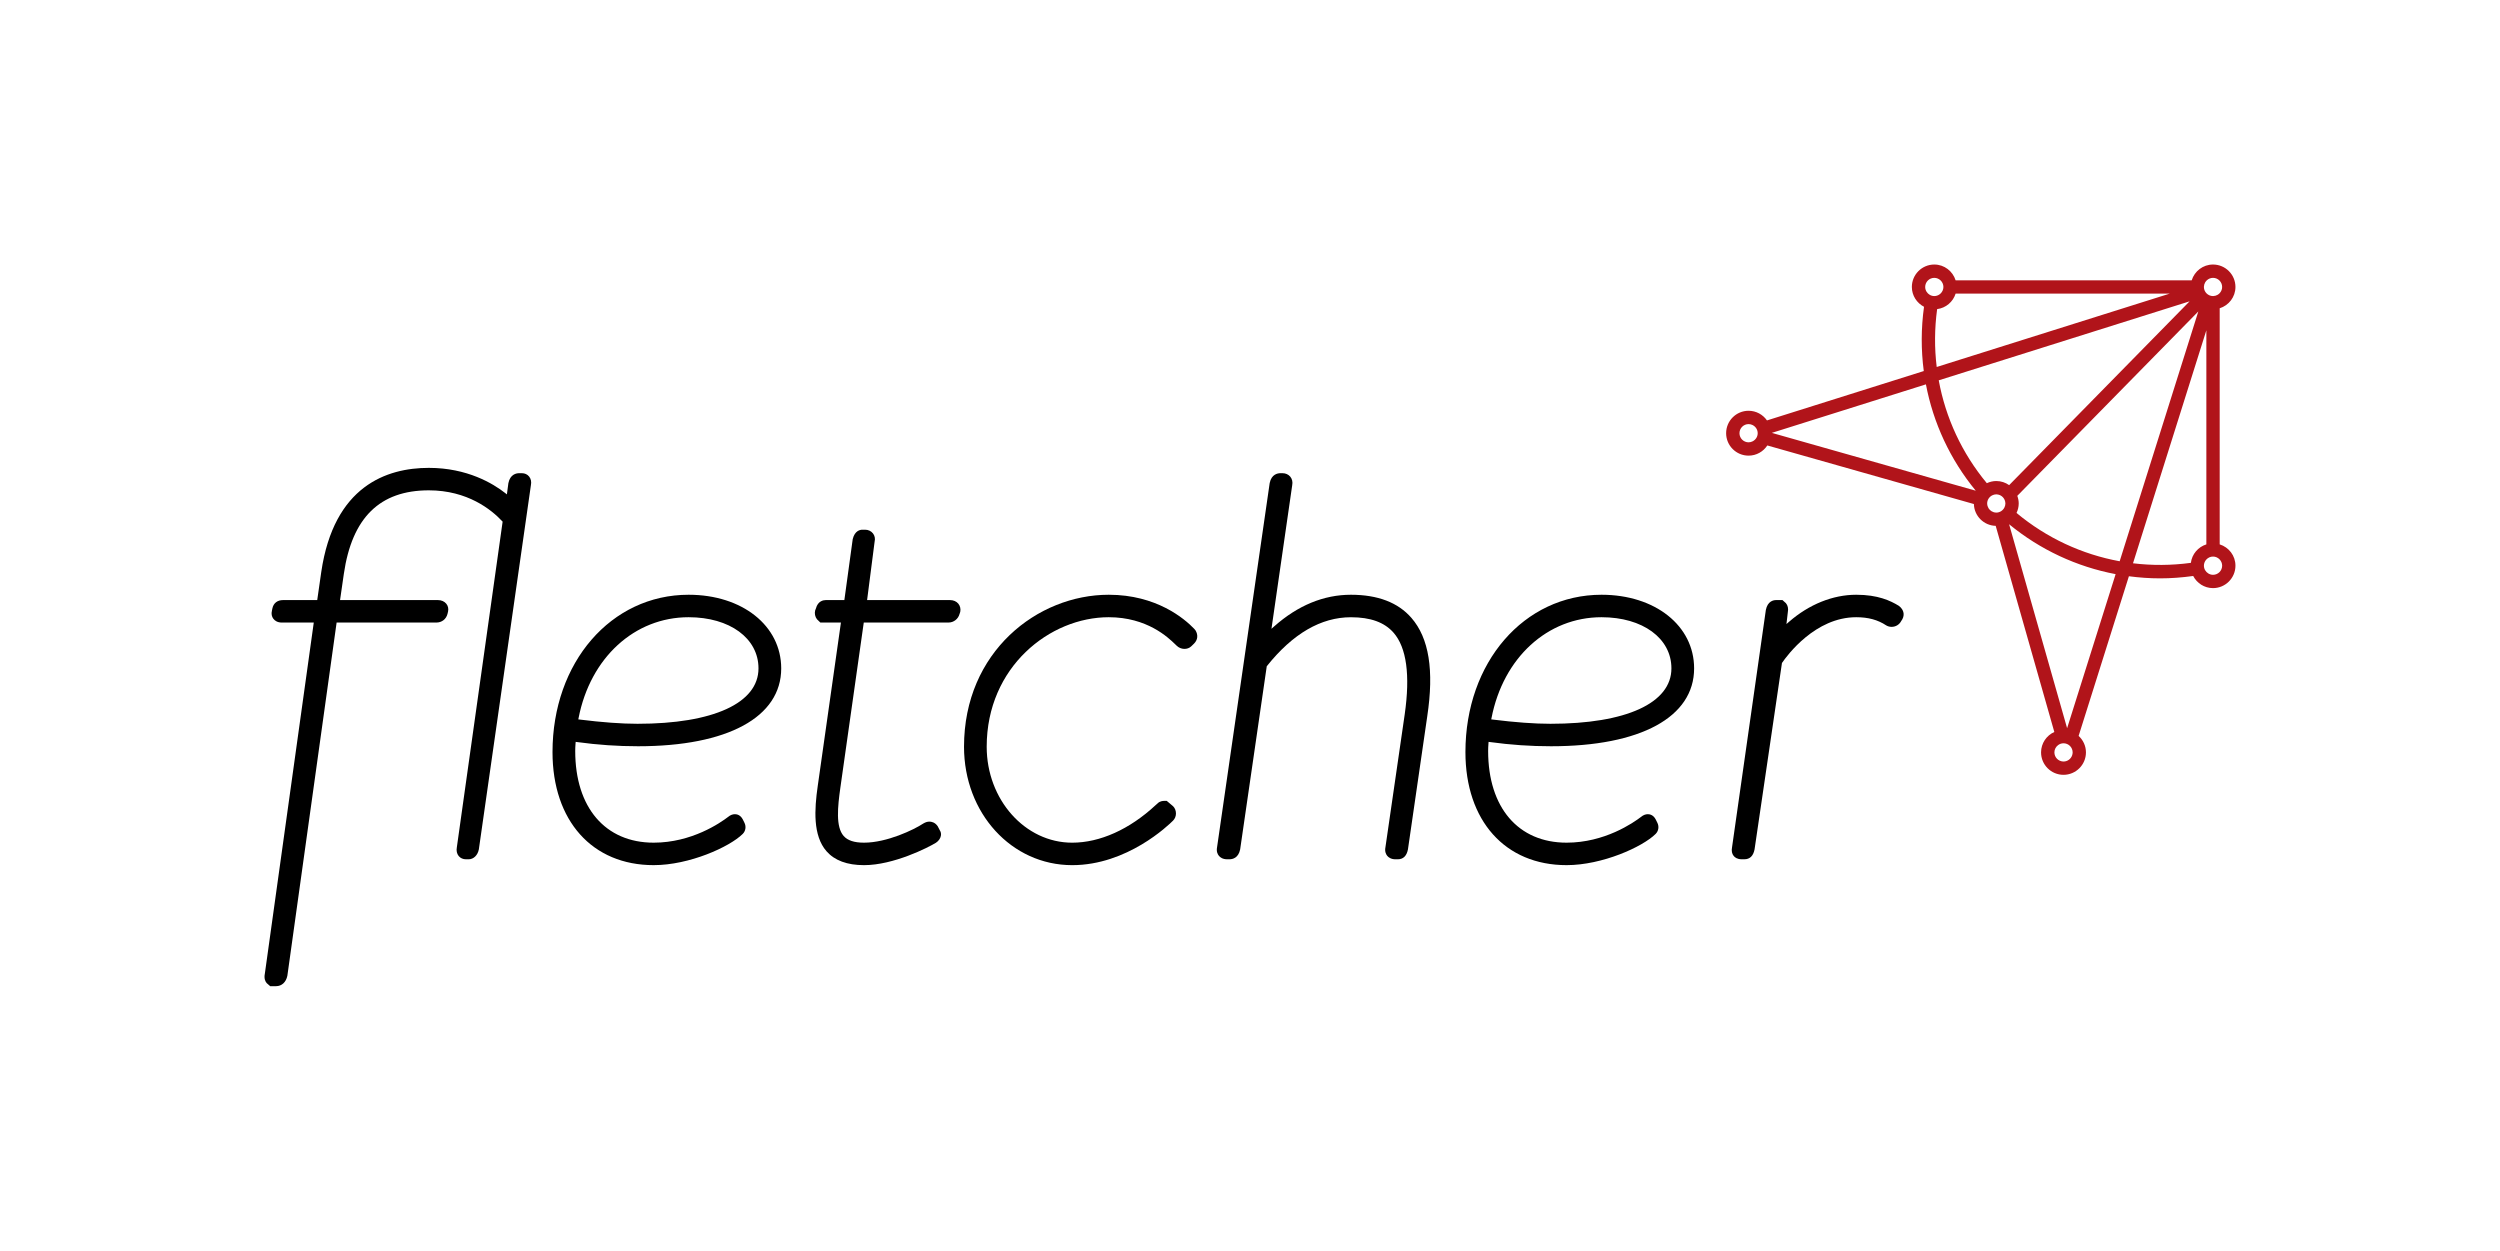
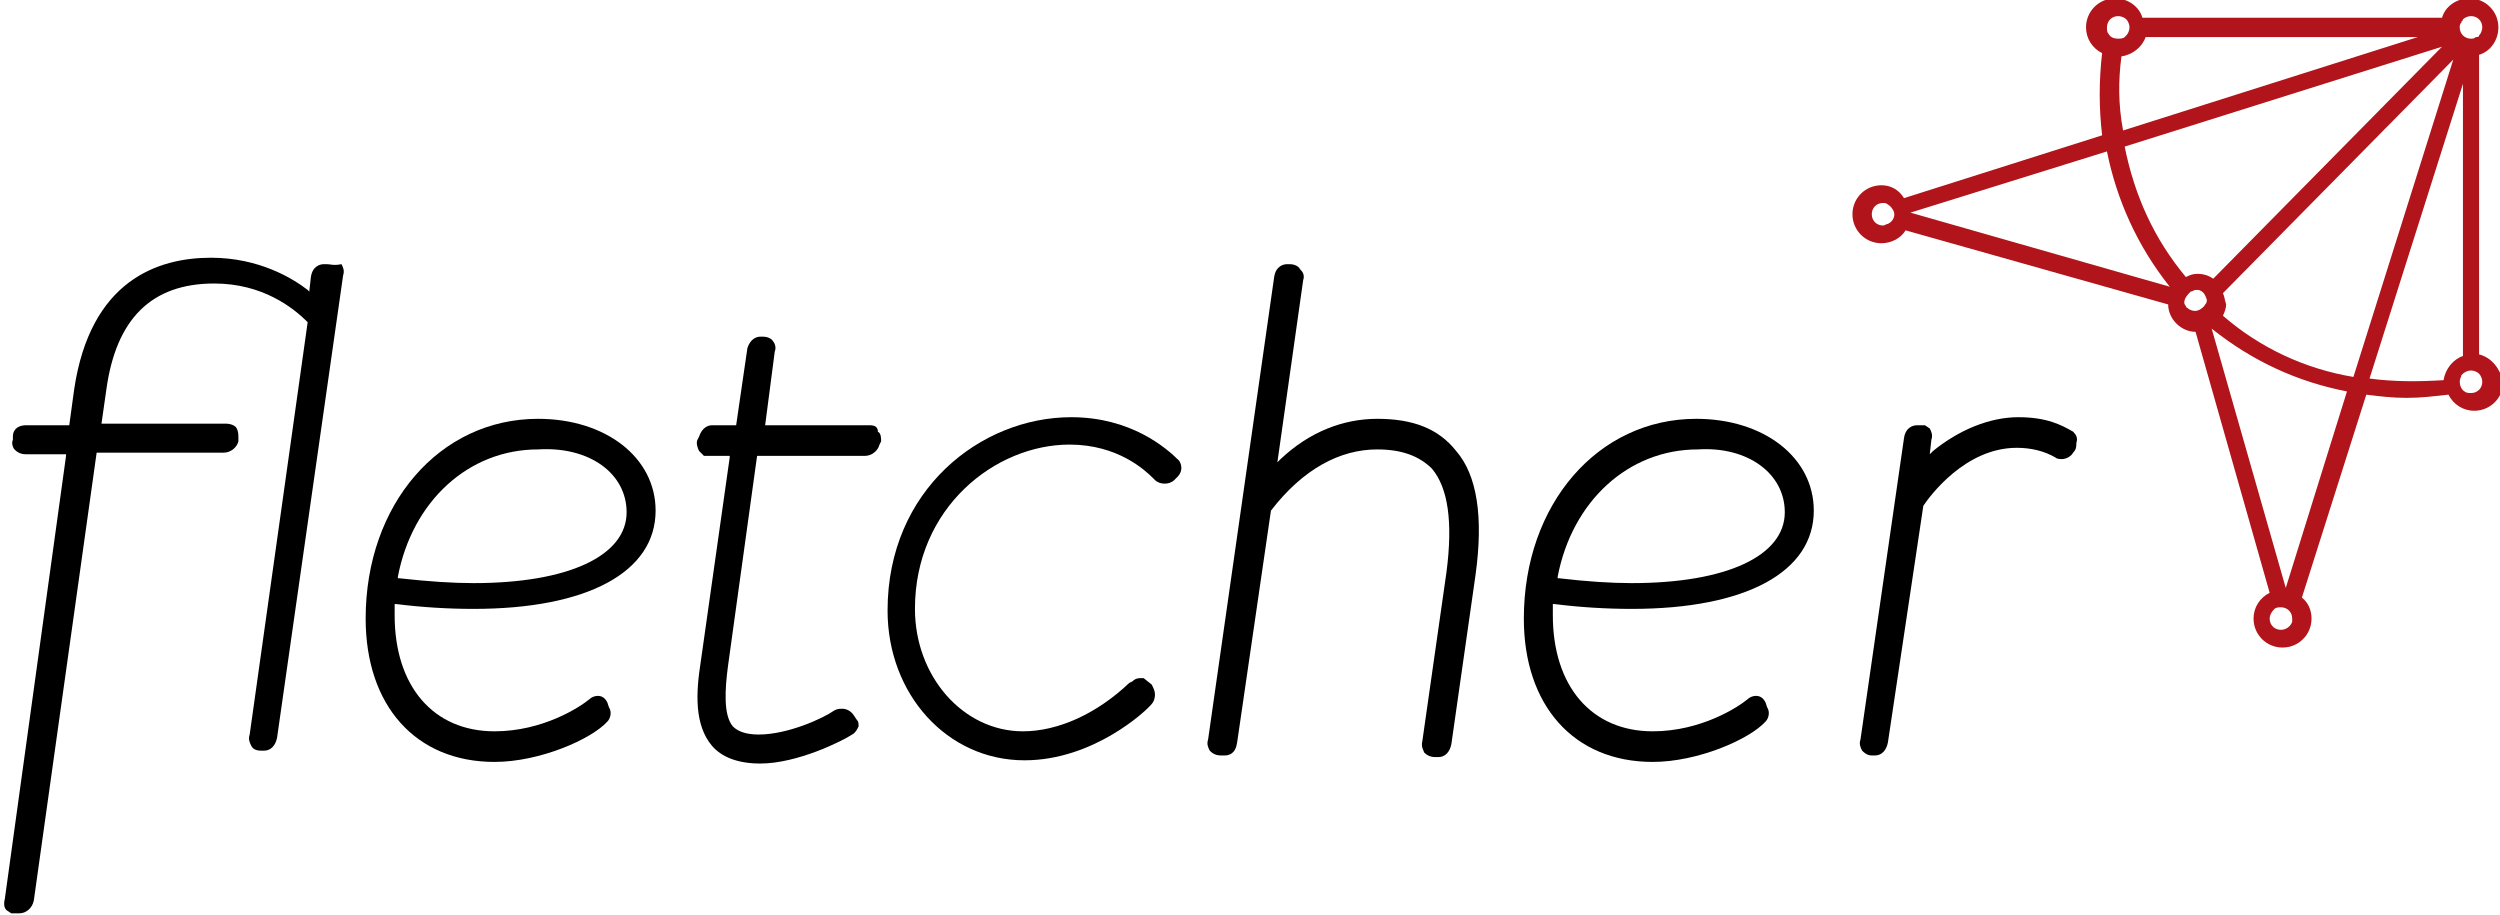
- <svg xmlns="http://www.w3.org/2000/svg" version="1.1" id="Layer_1" x="0px" y="0px" width="196.806px" height="98.459px" viewBox="0 0 196.806 98.459" enable-background="new 0 0 196.806 98.459" xml:space="preserve">
+ <svg xmlns="http://www.w3.org/2000/svg" version="1.1" id="Layer_1" x="0px" y="0px" viewBox="-360.2 252.4 155.2 56.8" style="enable-background:new -360.2 252.4 155.2 56.8;" xml:space="preserve">
+   <style type="text/css">
+ 	.st0{fill:#B1141A;}
+ </style>
  <g>
    <g>
      <g>
        <g>
-           <path d="M41.082,37.251H40.87c-0.209,0-0.707,0.076-0.849,0.782l-0.117,0.887l-0.143-0.113      c-0.942-0.738-2.976-1.975-6.003-1.975c-3.315,0-7.475,1.422-8.468,8.199l-0.317,2.209h-2.689c-0.449,0-0.757,0.241-0.843,0.662      l-0.036,0.18c-0.059,0.242-0.015,0.467,0.123,0.64c0.104,0.132,0.303,0.288,0.669,0.288h2.503l-0.016,0.12L20.85,76.646      c-0.078,0.386,0.034,0.618,0.142,0.745l0.278,0.243h0.462c0.448,0,0.788-0.315,0.89-0.822l3.877-27.803h7.85      c0.43,0,0.774-0.266,0.879-0.68l0.045-0.191c0.048-0.225-0.003-0.444-0.142-0.613c-0.149-0.182-0.386-0.285-0.655-0.285H26.77      l0.298-2.065c0.642-4.424,2.831-6.575,6.69-6.575c3.047,0,4.927,1.522,5.776,2.43l0.034,0.037l-0.007,0.049l-3.597,25.582      c-0.052,0.27,0,0.513,0.146,0.692c0.137,0.164,0.339,0.255,0.568,0.255h0.213c0.388,0,0.711-0.312,0.804-0.776l4.098-28.667      c0.056-0.27,0.005-0.513-0.142-0.691C41.515,37.343,41.312,37.251,41.082,37.251z" />
-           <path d="M54.21,46.82c-6.109,0-10.715,5.324-10.715,12.385c0,5.407,3.126,8.901,7.962,8.901c2.809,0,5.975-1.431,7.011-2.457      c0.231-0.229,0.285-0.582,0.137-0.878l-0.128-0.259c-0.187-0.363-0.471-0.417-0.624-0.417c-0.18,0-0.362,0.071-0.524,0.206      c-0.623,0.479-2.876,2.036-5.87,2.036c-3.81,0-6.176-2.765-6.176-7.216c0-0.186,0.008-0.379,0.026-0.61l0.01-0.11l0.109,0.015      c1.629,0.223,3.199,0.331,4.804,0.331c7.056,0,11.267-2.292,11.267-6.131C61.496,49.257,58.432,46.82,54.21,46.82z       M59.71,52.616c0,2.731-3.56,4.362-9.522,4.362c-1.251,0-2.781-0.112-4.551-0.333l-0.111-0.014l0.022-0.11      c0.923-4.744,4.404-7.932,8.662-7.932C57.449,48.589,59.71,50.245,59.71,52.616z" />
-           <path d="M74.791,47.24H68.26l0.593-4.607c0.057-0.234,0.009-0.464-0.131-0.643c-0.145-0.184-0.37-0.29-0.619-0.29H67.89      c-0.175,0-0.6,0.072-0.762,0.741L66.47,47.24h-1.46c-0.183,0-0.624,0.064-0.78,0.662l-0.059,0.151      c-0.06,0.238-0.008,0.502,0.142,0.695l0.268,0.261h1.618l-0.016,0.12l-1.807,12.734c-0.266,1.851-0.393,3.912,0.69,5.151      c0.635,0.725,1.628,1.093,2.951,1.093c2.331,0,5.062-1.392,5.666-1.766c0.202-0.133,0.343-0.33,0.384-0.537      c0.031-0.157,0.004-0.311-0.079-0.433l-0.172-0.331c-0.213-0.312-0.5-0.36-0.651-0.36c-0.157,0-0.31,0.047-0.482,0.15      c-0.74,0.49-2.862,1.507-4.665,1.507c-0.769,0-1.293-0.172-1.604-0.528c-0.631-0.717-0.474-2.273-0.258-3.805l1.842-12.996      h6.668c0.411,0,0.77-0.28,0.874-0.681l0.053-0.158c0.048-0.233-0.006-0.468-0.152-0.647      C75.288,47.341,75.057,47.24,74.791,47.24z" />
-           <path d="M94.008,49.499c-0.767-0.801-2.974-2.679-6.725-2.679c-5.6,0-11.393,4.476-11.393,11.966      c0,5.227,3.74,9.321,8.514,9.321c4.329,0,7.583-3.147,7.941-3.505c0.148-0.148,0.229-0.348,0.229-0.565      c0-0.221-0.082-0.429-0.227-0.57l-0.497-0.419h-0.216c-0.074,0-0.326,0.014-0.496,0.189l-0.164,0.145      c-2.048,1.905-4.382,2.956-6.571,2.956c-3.71,0-6.728-3.388-6.728-7.552c0-6.298,4.987-10.197,9.606-10.197      c3.025,0,4.685,1.6,5.23,2.127l0.121,0.116c0.322,0.318,0.851,0.336,1.151,0.043L94,50.664c0.289-0.291,0.333-0.678,0.115-1.036      L94.008,49.499z" />
-           <path d="M106.347,46.82c-2.14,0-4.173,0.838-6.04,2.49l-0.214,0.19l1.633-11.303c0.051-0.254-0.004-0.49-0.153-0.673      c-0.146-0.173-0.367-0.273-0.604-0.273h-0.168c-0.209,0-0.707,0.075-0.848,0.776l-4.143,28.672      c-0.065,0.333,0.042,0.549,0.145,0.672c0.103,0.126,0.298,0.274,0.656,0.274h0.168c0.257,0,0.709-0.1,0.848-0.775l2.095-14.421      l0.018-0.022c2.037-2.55,4.256-3.836,6.608-3.836c1.542,0,2.64,0.398,3.356,1.216c1.026,1.173,1.32,3.336,0.878,6.432      l-1.517,10.457c-0.072,0.35,0.057,0.572,0.139,0.674c0.104,0.126,0.302,0.276,0.657,0.276h0.171      c0.431,0,0.702-0.261,0.804-0.775l1.521-10.484c0.545-3.621,0.138-6.155-1.247-7.746      C110.061,47.431,108.458,46.82,106.347,46.82z" />
-           <path d="M126.077,46.82c-6.109,0-10.715,5.324-10.715,12.385c0,5.407,3.126,8.901,7.962,8.901c2.809,0,5.976-1.431,7.011-2.457      c0.231-0.229,0.285-0.582,0.137-0.878l-0.128-0.259c-0.187-0.363-0.471-0.417-0.624-0.417c-0.18,0-0.362,0.071-0.524,0.206      c-0.623,0.479-2.876,2.036-5.87,2.036c-3.81,0-6.176-2.765-6.176-7.216c0-0.186,0.008-0.379,0.026-0.61l0.009-0.11l0.109,0.015      c1.629,0.223,3.2,0.331,4.804,0.331c7.056,0,11.267-2.292,11.267-6.131C133.364,49.257,130.3,46.82,126.077,46.82z       M131.578,52.616c0,2.731-3.56,4.362-9.523,4.362c-1.252,0-2.782-0.112-4.55-0.333l-0.111-0.014l0.022-0.11      c0.923-4.744,4.404-7.932,8.661-7.932C129.316,48.589,131.578,50.245,131.578,52.616z" />
-           <path d="M149.476,47.689c-0.658-0.402-1.642-0.869-3.352-0.869c-1.834,0-3.71,0.756-5.286,2.129l-0.204,0.177l0.108-0.937      c0.055-0.277,0.001-0.524-0.149-0.705l-0.272-0.244h-0.505c-0.195,0-0.666,0.076-0.804,0.777l-2.661,18.681      c-0.056,0.283-0.011,0.513,0.132,0.687c0.098,0.118,0.285,0.259,0.623,0.259h0.213c0.432,0,0.702-0.26,0.803-0.775l2.158-14.677      c0.41-0.602,2.621-3.603,5.845-3.603c0.949,0,1.7,0.205,2.366,0.645c0.124,0.074,0.272,0.114,0.422,0.114      c0.316,0,0.601-0.171,0.746-0.445c0.16-0.213,0.224-0.43,0.194-0.641C149.82,48.045,149.69,47.847,149.476,47.689z" />
+           <path d="M-339.9,268.8h-0.2c-0.2,0-0.7,0.1-0.8,0.8l-0.1,0.9l-0.1-0.1c-0.9-0.7-3-2-6-2c-3.3,0-7.5,1.4-8.5,8.2l-0.3,2.2h-2.7      c-0.4,0-0.8,0.2-0.8,0.7l0,0.2c-0.1,0.2,0,0.5,0.1,0.6c0.1,0.1,0.3,0.3,0.7,0.3h2.5l0,0.1l-3.8,27.5c-0.1,0.4,0,0.6,0.1,0.7      l0.3,0.2h0.5c0.4,0,0.8-0.3,0.9-0.8l3.9-27.8h7.9c0.4,0,0.8-0.3,0.9-0.7l0-0.2c0-0.2,0-0.4-0.1-0.6c-0.1-0.2-0.4-0.3-0.7-0.3      h-7.7l0.3-2.1c0.6-4.4,2.8-6.6,6.7-6.6c3,0,4.9,1.5,5.8,2.4l0,0l0,0l-3.6,25.6c-0.1,0.3,0,0.5,0.1,0.7c0.1,0.2,0.3,0.3,0.6,0.3      h0.2c0.4,0,0.7-0.3,0.8-0.8l4.1-28.7c0.1-0.3,0-0.5-0.1-0.7C-339.5,268.9-339.7,268.8-339.9,268.8z" />
+           <path d="M-326.8,278.4c-6.1,0-10.7,5.3-10.7,12.4c0,5.4,3.1,8.9,8,8.9c2.8,0,6-1.4,7-2.5c0.2-0.2,0.3-0.6,0.1-0.9l-0.1-0.3      c-0.2-0.4-0.5-0.4-0.6-0.4c-0.2,0-0.4,0.1-0.5,0.2c-0.6,0.5-2.9,2-5.9,2c-3.8,0-6.2-2.8-6.2-7.2c0-0.2,0-0.4,0-0.6l0-0.1l0.1,0      c1.6,0.2,3.2,0.3,4.8,0.3c7.1,0,11.3-2.3,11.3-6.1C-319.5,280.8-322.6,278.4-326.8,278.4z M-321.3,284.2c0,2.7-3.6,4.4-9.5,4.4      c-1.3,0-2.8-0.1-4.6-0.3l-0.1,0l0-0.1c0.9-4.7,4.4-7.9,8.7-7.9C-323.6,280.1-321.3,281.8-321.3,284.2z" />
+           <path d="M-306.2,278.8h-6.5l0.6-4.6c0.1-0.2,0-0.5-0.1-0.6c-0.1-0.2-0.4-0.3-0.6-0.3h-0.2c-0.2,0-0.6,0.1-0.8,0.7l-0.7,4.8h-1.5      c-0.2,0-0.6,0.1-0.8,0.7l-0.1,0.2c-0.1,0.2,0,0.5,0.1,0.7l0.3,0.3h1.6l0,0.1l-1.8,12.7c-0.3,1.9-0.4,3.9,0.7,5.2      c0.6,0.7,1.6,1.1,3,1.1c2.3,0,5.1-1.4,5.7-1.8c0.2-0.1,0.3-0.3,0.4-0.5c0-0.2,0-0.3-0.1-0.4l-0.2-0.3c-0.2-0.3-0.5-0.4-0.7-0.4      c-0.2,0-0.3,0-0.5,0.1c-0.7,0.5-2.9,1.5-4.7,1.5c-0.8,0-1.3-0.2-1.6-0.5c-0.6-0.7-0.5-2.3-0.3-3.8l1.8-13h6.7      c0.4,0,0.8-0.3,0.9-0.7l0.1-0.2c0-0.2,0-0.5-0.2-0.6C-305.7,278.9-305.9,278.8-306.2,278.8z" />
+           <path d="M-287,281c-0.8-0.8-3-2.7-6.7-2.7c-5.6,0-11.4,4.5-11.4,12c0,5.2,3.7,9.3,8.5,9.3c4.3,0,7.6-3.1,7.9-3.5      c0.1-0.1,0.2-0.3,0.2-0.6c0-0.2-0.1-0.4-0.2-0.6l-0.5-0.4h-0.2c-0.1,0-0.3,0-0.5,0.2l-0.2,0.1c-2,1.9-4.4,3-6.6,3      c-3.7,0-6.7-3.4-6.7-7.6c0-6.3,5-10.2,9.6-10.2c3,0,4.7,1.6,5.2,2.1l0.1,0.1c0.3,0.3,0.9,0.3,1.2,0l0.2-0.2      c0.3-0.3,0.3-0.7,0.1-1L-287,281z" />
+           <path d="M-274.7,278.4c-2.1,0-4.2,0.8-6,2.5l-0.2,0.2l1.6-11.3c0.1-0.3,0-0.5-0.2-0.7c-0.1-0.2-0.4-0.3-0.6-0.3h-0.2      c-0.2,0-0.7,0.1-0.8,0.8l-4.1,28.7c-0.1,0.3,0,0.5,0.1,0.7c0.1,0.1,0.3,0.3,0.7,0.3h0.2c0.3,0,0.7-0.1,0.8-0.8l2.1-14.4l0,0      c2-2.6,4.3-3.8,6.6-3.8c1.5,0,2.6,0.4,3.4,1.2c1,1.2,1.3,3.3,0.9,6.4l-1.5,10.5c-0.1,0.4,0.1,0.6,0.1,0.7      c0.1,0.1,0.3,0.3,0.7,0.3h0.2c0.4,0,0.7-0.3,0.8-0.8l1.5-10.5c0.5-3.6,0.1-6.2-1.2-7.7C-270.9,279-272.5,278.4-274.7,278.4z" />
+           <path d="M-254.9,278.4c-6.1,0-10.7,5.3-10.7,12.4c0,5.4,3.1,8.9,8,8.9c2.8,0,6-1.4,7-2.5c0.2-0.2,0.3-0.6,0.1-0.9l-0.1-0.3      c-0.2-0.4-0.5-0.4-0.6-0.4c-0.2,0-0.4,0.1-0.5,0.2c-0.6,0.5-2.9,2-5.9,2c-3.8,0-6.2-2.8-6.2-7.2c0-0.2,0-0.4,0-0.6l0-0.1l0.1,0      c1.6,0.2,3.2,0.3,4.8,0.3c7.1,0,11.3-2.3,11.3-6.1C-247.6,280.8-250.7,278.4-254.9,278.4z M-249.4,284.2c0,2.7-3.6,4.4-9.5,4.4      c-1.3,0-2.8-0.1-4.5-0.3l-0.1,0l0-0.1c0.9-4.7,4.4-7.9,8.7-7.9C-251.7,280.1-249.4,281.8-249.4,284.2z" />
+           <path d="M-231.5,279.2c-0.7-0.4-1.6-0.9-3.4-0.9c-1.8,0-3.7,0.8-5.3,2.1l-0.2,0.2l0.1-0.9c0.1-0.3,0-0.5-0.1-0.7l-0.3-0.2h-0.5      c-0.2,0-0.7,0.1-0.8,0.8l-2.7,18.7c-0.1,0.3,0,0.5,0.1,0.7c0.1,0.1,0.3,0.3,0.6,0.3h0.2c0.4,0,0.7-0.3,0.8-0.8l2.2-14.7      c0.4-0.6,2.6-3.6,5.8-3.6c0.9,0,1.7,0.2,2.4,0.6c0.1,0.1,0.3,0.1,0.4,0.1c0.3,0,0.6-0.2,0.7-0.4c0.2-0.2,0.2-0.4,0.2-0.6      C-231.2,279.6-231.3,279.4-231.5,279.2z" />
        </g>
      </g>
    </g>
    <g>
-       <path fill="#B1141A" d="M174.739,42.855V24.268c0.717-0.225,1.241-0.888,1.241-1.678c0-0.974-0.792-1.766-1.766-1.766    c-0.791,0-1.454,0.525-1.678,1.242h-18.586c-0.225-0.717-0.887-1.242-1.678-1.242c-0.974,0-1.766,0.793-1.766,1.766    c0,0.68,0.391,1.266,0.957,1.561c-0.235,1.701-0.238,3.4-0.019,5.059l-12.344,3.887c-0.319-0.458-0.848-0.76-1.448-0.76    c-0.975,0-1.767,0.793-1.767,1.766c0,0.974,0.792,1.766,1.767,1.766c0.618,0,1.16-0.32,1.476-0.802l16.261,4.612    c0.024,0.938,0.78,1.693,1.717,1.717l4.615,16.226c-0.614,0.277-1.044,0.892-1.044,1.608c0,0.974,0.792,1.766,1.767,1.766    c0.975,0,1.767-0.793,1.767-1.766c0-0.514-0.225-0.974-0.577-1.297l3.958-12.569c0.812,0.107,1.633,0.166,2.459,0.166    c0.863,0,1.732-0.067,2.602-0.187c0.295,0.565,0.88,0.955,1.56,0.955c0.975,0,1.767-0.793,1.767-1.766    C175.982,43.742,175.457,43.08,174.739,42.855z M174.215,45.25c-0.138,0-0.265-0.041-0.374-0.108    c-0.205-0.126-0.344-0.351-0.344-0.61c0-0.158,0.053-0.302,0.139-0.421c0.017-0.023,0.035-0.045,0.055-0.066    c0.131-0.141,0.317-0.231,0.524-0.231c0.207,0,0.393,0.09,0.524,0.231c0.119,0.128,0.194,0.298,0.194,0.487    C174.933,44.929,174.611,45.25,174.215,45.25z M173.728,22.066c0.128-0.119,0.299-0.193,0.487-0.193    c0.395,0,0.717,0.322,0.717,0.718c0,0.188-0.074,0.358-0.193,0.486c-0.049,0.053-0.107,0.098-0.17,0.134    c-0.096,0.055-0.204,0.089-0.321,0.094c-0.011,0.001-0.022,0.003-0.034,0.003c-0.396,0-0.718-0.322-0.718-0.718    c0-0.006,0.002-0.012,0.002-0.019c0.003-0.122,0.038-0.236,0.096-0.336C173.63,22.173,173.675,22.116,173.728,22.066z     M158.165,38.191c-0.287-0.202-0.636-0.323-1.013-0.323c-0.267,0-0.517,0.064-0.744,0.17c-1.96-2.362-3.246-5.146-3.786-8.098    l19.749-6.219L158.165,38.191z M156.436,39.65c0-0.005-0.002-0.011-0.002-0.016c0-0.279,0.161-0.518,0.394-0.637    c0.098-0.05,0.206-0.081,0.323-0.081c0.013,0,0.025,0.003,0.038,0.004c0.076,0.004,0.148,0.019,0.216,0.045    c0.26,0.099,0.446,0.343,0.461,0.633c0.001,0.012,0.004,0.024,0.004,0.036c0,0.117-0.031,0.227-0.081,0.325    c-0.119,0.232-0.358,0.394-0.637,0.394c-0.007,0-0.014-0.002-0.022-0.002c-0.128-0.004-0.247-0.042-0.35-0.105    c-0.093-0.057-0.172-0.133-0.231-0.225c-0.003-0.004-0.005-0.01-0.008-0.014C156.478,39.901,156.439,39.78,156.436,39.65z     M158.806,39.034l14.251-14.516l-6.192,19.666c-2.96-0.541-5.753-1.833-8.119-3.803c0.107-0.228,0.172-0.479,0.172-0.747    C158.918,39.422,158.875,39.222,158.806,39.034z M151.555,22.591c0-0.396,0.322-0.718,0.717-0.718    c0.188,0,0.359,0.074,0.487,0.193c0.141,0.131,0.231,0.317,0.231,0.524c0,0.208-0.09,0.393-0.231,0.524    c-0.021,0.02-0.044,0.038-0.067,0.055c-0.118,0.086-0.263,0.138-0.42,0.138c-0.257,0-0.481-0.137-0.608-0.341    C151.597,22.857,151.555,22.729,151.555,22.591z M152.496,24.334c0.691-0.088,1.252-0.572,1.455-1.219h16.853l-18.342,5.775    C152.28,27.394,152.288,25.865,152.496,24.334z M137.653,34.821c-0.396,0-0.718-0.322-0.718-0.717    c0-0.396,0.322-0.718,0.718-0.718c0.11,0,0.213,0.027,0.306,0.071c0.242,0.115,0.411,0.36,0.411,0.646    c0,0.279-0.161,0.518-0.394,0.637C137.878,34.79,137.77,34.821,137.653,34.821z M151.613,30.257    c0.579,3.047,1.911,5.921,3.923,8.373l-16.054-4.553L151.613,30.257z M161.727,59.23c0-0.235,0.115-0.441,0.29-0.572    c0.12-0.09,0.267-0.145,0.429-0.145c0.396,0,0.718,0.322,0.718,0.718c0,0.083-0.017,0.162-0.043,0.237    c-0.098,0.279-0.362,0.481-0.675,0.481C162.049,59.948,161.727,59.626,161.727,59.23z M162.728,57.326l-4.567-16.057    c2.454,2.017,5.335,3.349,8.386,3.929L162.728,57.326z M167.915,44.343l5.775-18.342v16.854c-0.648,0.203-1.131,0.764-1.22,1.454    C170.941,44.516,169.412,44.524,167.915,44.343z" />
+       <path class="st0" d="M-206.3,274.4v-18.6c0.7-0.2,1.2-0.9,1.2-1.7c0-1-0.8-1.8-1.8-1.8c-0.8,0-1.5,0.5-1.7,1.2h-18.6    c-0.2-0.7-0.9-1.2-1.7-1.2c-1,0-1.8,0.8-1.8,1.8c0,0.7,0.4,1.3,1,1.6c-0.2,1.7-0.2,3.4,0,5.1l-12.3,3.9c-0.3-0.5-0.8-0.8-1.4-0.8    c-1,0-1.8,0.8-1.8,1.8c0,1,0.8,1.8,1.8,1.8c0.6,0,1.2-0.3,1.5-0.8l16.3,4.6c0,0.9,0.8,1.7,1.7,1.7l4.6,16.2c-0.6,0.3-1,0.9-1,1.6    c0,1,0.8,1.8,1.8,1.8c1,0,1.8-0.8,1.8-1.8c0-0.5-0.2-1-0.6-1.3l4-12.6c0.8,0.1,1.6,0.2,2.5,0.2c0.9,0,1.7-0.1,2.6-0.2    c0.3,0.6,0.9,1,1.6,1c1,0,1.8-0.8,1.8-1.8C-205,275.3-205.5,274.6-206.3,274.4z M-206.8,276.8c-0.1,0-0.3,0-0.4-0.1    c-0.2-0.1-0.3-0.4-0.3-0.6c0-0.2,0.1-0.3,0.1-0.4c0,0,0,0,0.1-0.1c0.1-0.1,0.3-0.2,0.5-0.2s0.4,0.1,0.5,0.2    c0.1,0.1,0.2,0.3,0.2,0.5C-206.1,276.5-206.4,276.8-206.8,276.8z M-207.3,253.6c0.1-0.1,0.3-0.2,0.5-0.2c0.4,0,0.7,0.3,0.7,0.7    c0,0.2-0.1,0.4-0.2,0.5c0,0.1-0.1,0.1-0.2,0.1c-0.1,0.1-0.2,0.1-0.3,0.1c0,0,0,0,0,0c-0.4,0-0.7-0.3-0.7-0.7c0,0,0,0,0,0    c0-0.1,0-0.2,0.1-0.3C-207.4,253.7-207.3,253.7-207.3,253.6z M-222.8,269.7c-0.3-0.2-0.6-0.3-1-0.3c-0.3,0-0.5,0.1-0.7,0.2    c-2-2.4-3.2-5.1-3.8-8.1l19.7-6.2L-222.8,269.7z M-224.6,271.2C-224.6,271.2-224.6,271.2-224.6,271.2c0-0.3,0.2-0.5,0.4-0.7    c0.1,0,0.2-0.1,0.3-0.1c0,0,0,0,0,0c0.1,0,0.1,0,0.2,0c0.3,0.1,0.4,0.3,0.5,0.6c0,0,0,0,0,0c0,0.1,0,0.2-0.1,0.3    c-0.1,0.2-0.4,0.4-0.6,0.4c0,0,0,0,0,0c-0.1,0-0.2,0-0.4-0.1c-0.1-0.1-0.2-0.1-0.2-0.2c0,0,0,0,0,0    C-224.5,271.4-224.6,271.3-224.6,271.2z M-222.2,270.6l14.3-14.5l-6.2,19.7c-3-0.5-5.8-1.8-8.1-3.8c0.1-0.2,0.2-0.5,0.2-0.7    C-222.1,271-222.1,270.8-222.2,270.6z M-229.4,254.1c0-0.4,0.3-0.7,0.7-0.7c0.2,0,0.4,0.1,0.5,0.2c0.1,0.1,0.2,0.3,0.2,0.5    c0,0.2-0.1,0.4-0.2,0.5c0,0,0,0-0.1,0.1c-0.1,0.1-0.3,0.1-0.4,0.1c-0.3,0-0.5-0.1-0.6-0.3C-229.4,254.4-229.4,254.3-229.4,254.1z     M-228.5,255.9c0.7-0.1,1.3-0.6,1.5-1.2h16.9l-18.3,5.8C-228.7,258.9-228.7,257.4-228.5,255.9z M-243.3,266.4    c-0.4,0-0.7-0.3-0.7-0.7c0-0.4,0.3-0.7,0.7-0.7c0.1,0,0.2,0,0.3,0.1c0.2,0.1,0.4,0.4,0.4,0.6c0,0.3-0.2,0.5-0.4,0.6    C-243.1,266.3-243.2,266.4-243.3,266.4z M-229.4,261.8c0.6,3,1.9,5.9,3.9,8.4l-16.1-4.6L-229.4,261.8z M-219.3,290.8    c0-0.2,0.1-0.4,0.3-0.6c0.1-0.1,0.3-0.1,0.4-0.1c0.4,0,0.7,0.3,0.7,0.7c0,0.1,0,0.2,0,0.2c-0.1,0.3-0.4,0.5-0.7,0.5    C-219,291.5-219.3,291.2-219.3,290.8z M-218.3,288.9l-4.6-16.1c2.5,2,5.3,3.3,8.4,3.9L-218.3,288.9z M-213.1,275.9l5.8-18.3v16.9    c-0.6,0.2-1.1,0.8-1.2,1.5C-210.1,276.1-211.6,276.1-213.1,275.9z" />
    </g>
  </g>
</svg>
